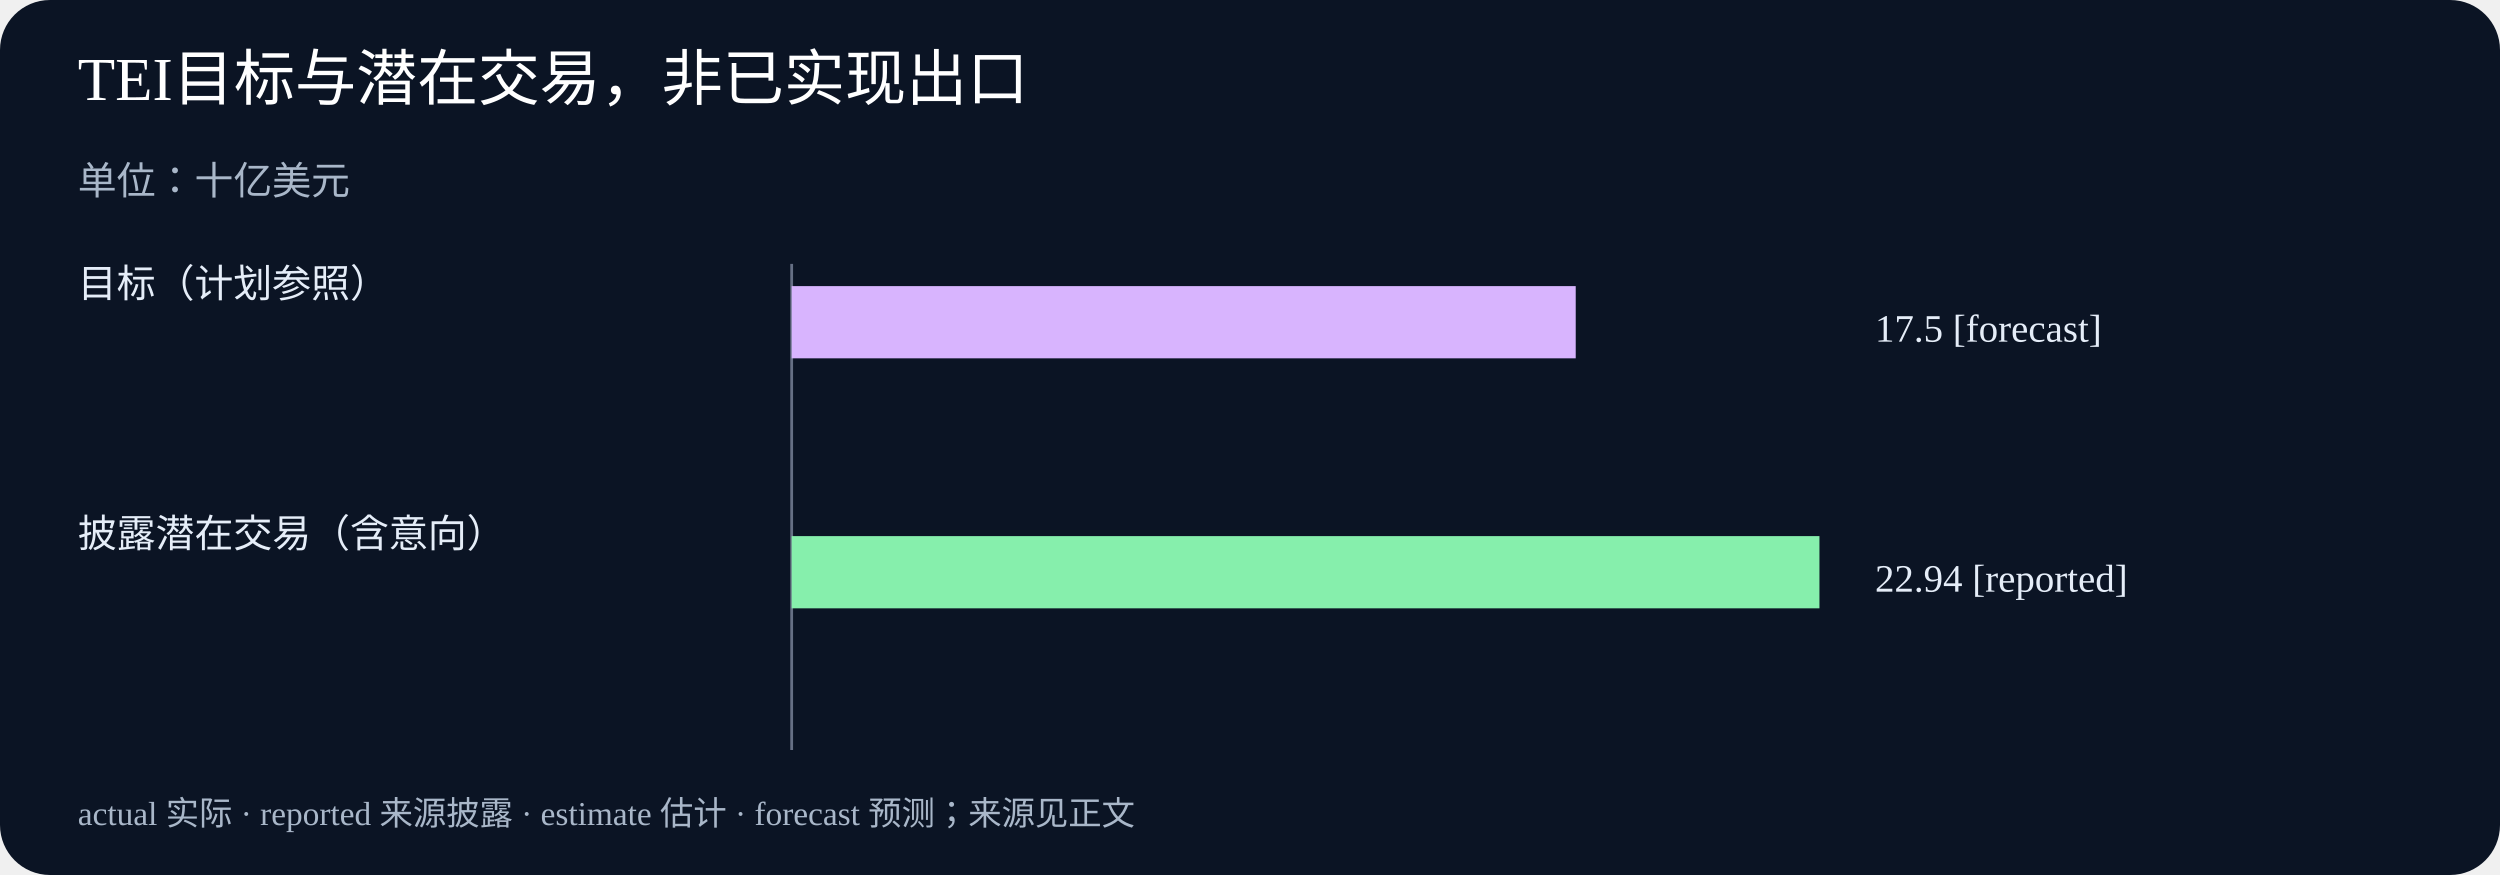
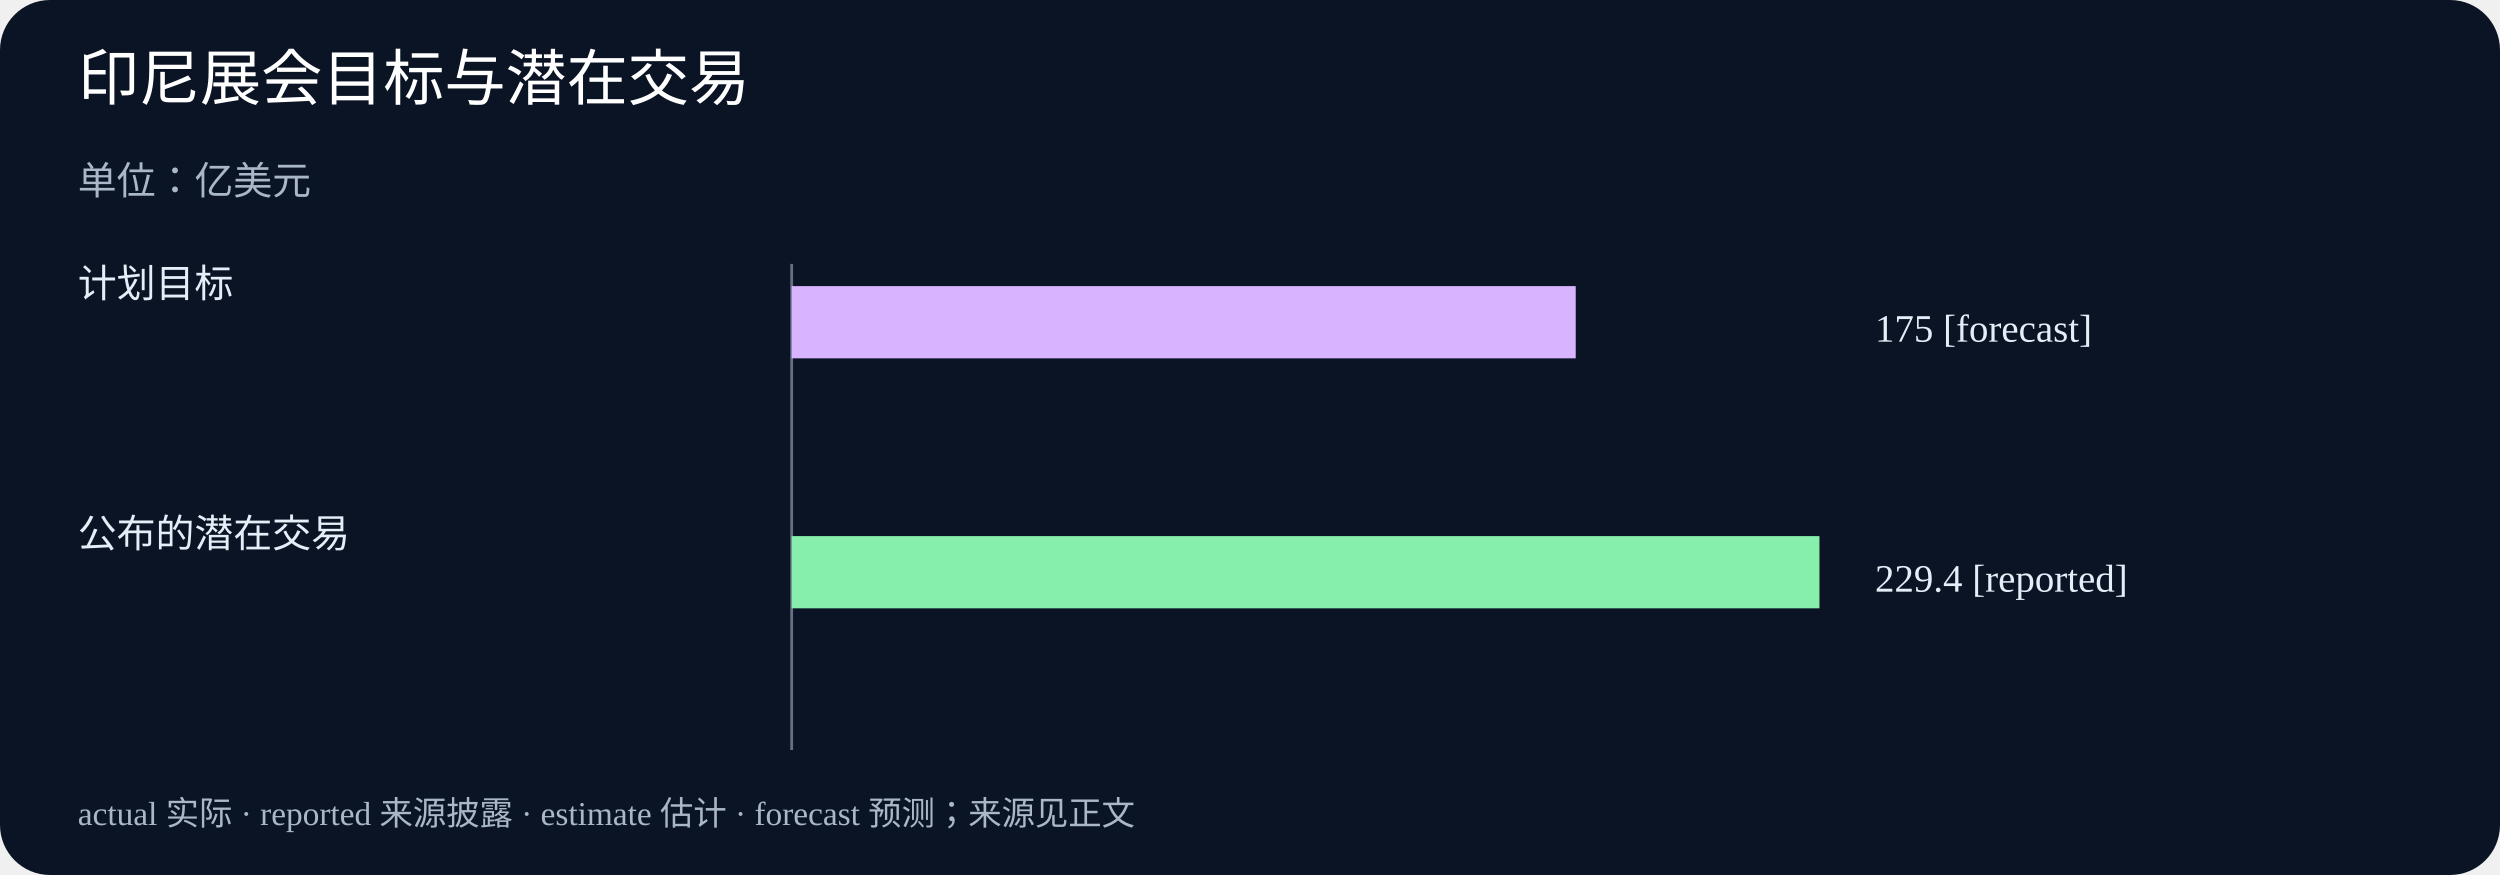
<svg xmlns="http://www.w3.org/2000/svg" viewBox="0 0 900 315" role="img">
  <rect width="100%" height="100%" fill="#0b1424" rx="18" />
-   <text x="28" y="36" fill="#ffffff" font-size="22">TEI目标与潜在交易，非已实现出口</text>
-   <text x="28" y="70" fill="#a9b7c9" font-size="14">单位：十亿美元</text>
+   <text x="28" y="36" fill="#ffffff" font-size="22">印尼展会目标与潜在交易</text>
+   <text x="28" y="70" fill="#a9b7c9" font-size="14">单位：亿美元</text>
  <line x1="285.00" x2="285.00" y1="95" y2="270" stroke="#667085" />
-   <text x="28" y="107" fill="#e5edf8" font-size="14">目标（计划参照）</text>
+   <text x="28" y="107" fill="#e5edf8" font-size="14">计划目标</text>
  <rect x="285.00" y="103" width="282.26" height="26" fill="#d8b4fe" />
-   <text x="675" y="123" fill="#e5edf8" font-size="14">17.5 [forecast]</text>
-   <text x="28" y="197" fill="#e5edf8" font-size="14">披露潜在交易（含意向）</text>
+   <text x="675" y="123" fill="#e5edf8" font-size="14">175 [forecast]</text>
+   <text x="28" y="197" fill="#e5edf8" font-size="14">公布的潜在交易</text>
  <rect x="285.00" y="193" width="370.00" height="26" fill="#86efac" />
-   <text x="675" y="213" fill="#e5edf8" font-size="14">22.94 [reported]</text>
+   <text x="675" y="213" fill="#e5edf8" font-size="14">229.4 [reported]</text>
  <text x="28" y="297" fill="#a9b7c9" font-size="12">actual 实际 · reported 来源披露 · estimate 估计 · forecast 预测；来源见正文</text>
</svg>
